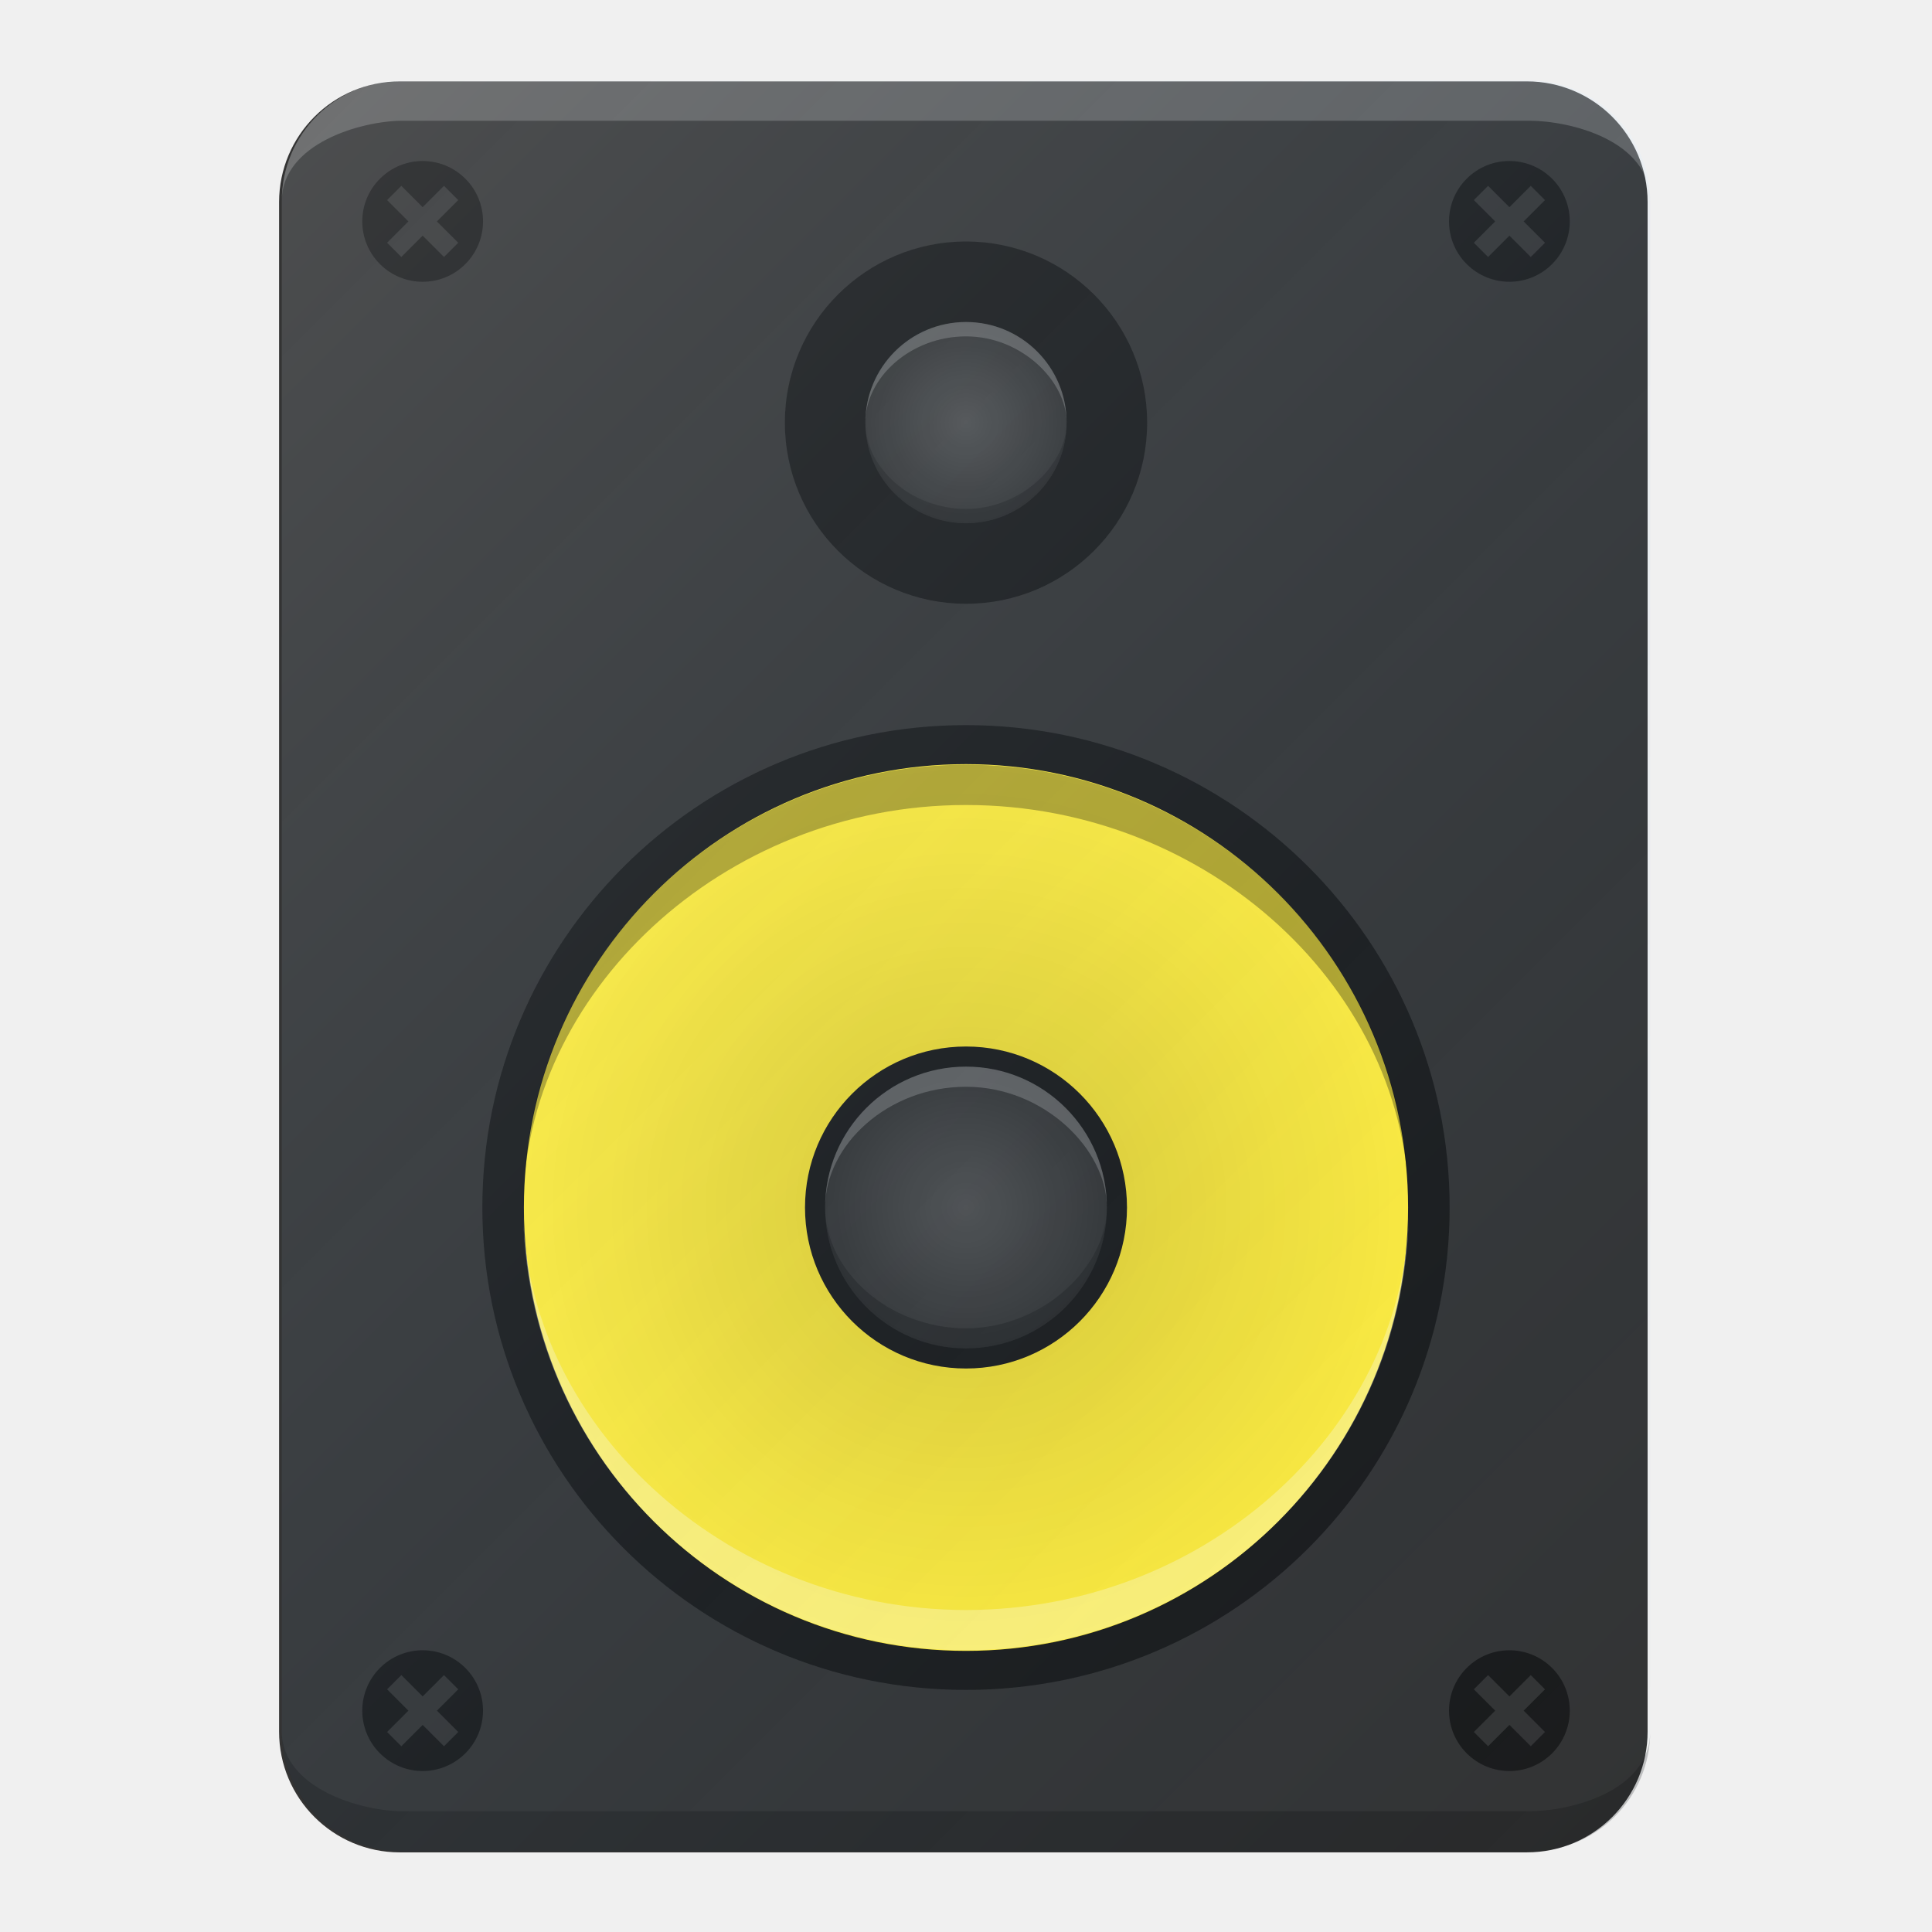
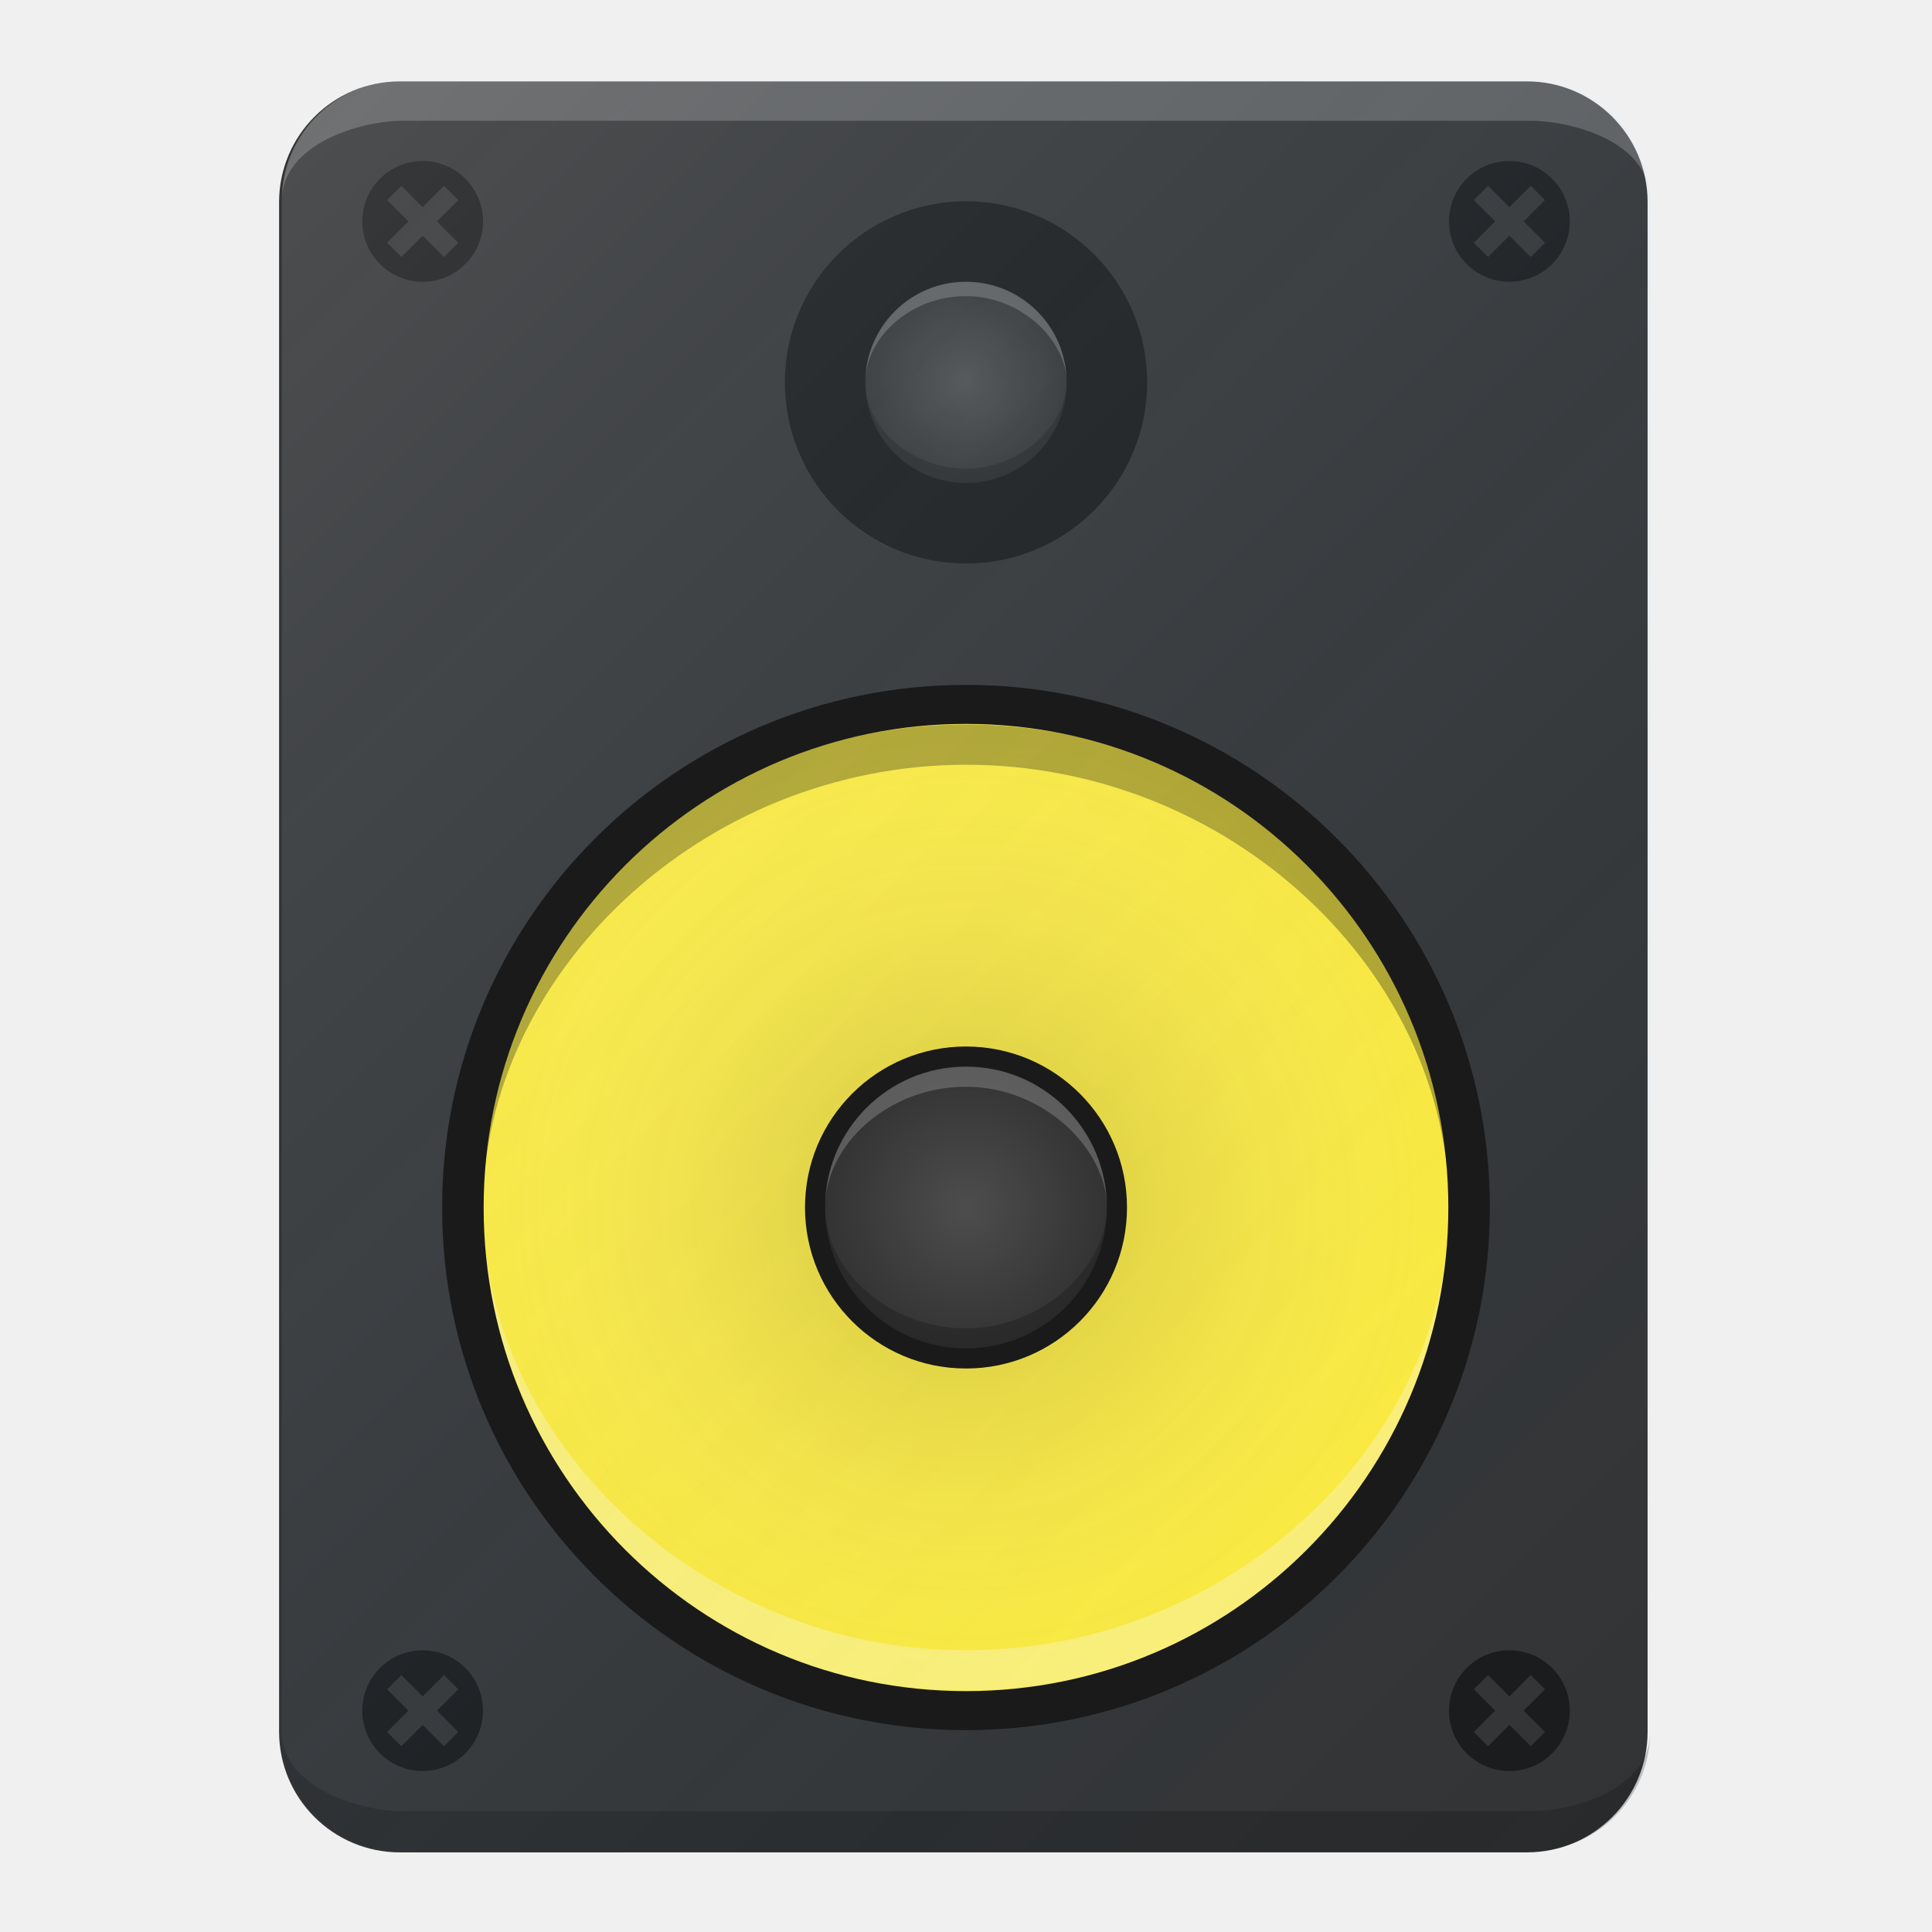
<svg xmlns="http://www.w3.org/2000/svg" xmlns:xlink="http://www.w3.org/1999/xlink" width="48" height="48" id="svg2" version="1.1">
  <defs id="defs4">
    <linearGradient id="linearGradient4402">
      <stop style="stop-color:#ffffff;stop-opacity:0.149;" offset="0" id="stop4404" />
      <stop style="stop-color:#177ed5;stop-opacity:0;" offset="1" id="stop4406" />
    </linearGradient>
    <linearGradient id="linearGradient4156">
      <stop style="stop-color:#000000;stop-opacity:1;" offset="0" id="stop4158" />
      <stop style="stop-color:#ffffff;stop-opacity:1;" offset="1" id="stop4160" />
    </linearGradient>
    <linearGradient id="linearGradient4082">
      <stop style="stop-color:#4d4d4d;stop-opacity:1;" offset="0" id="stop4084" />
      <stop style="stop-color:#333333;stop-opacity:1;" offset="1" id="stop4086" />
    </linearGradient>
    <linearGradient id="linearGradient3982">
-       <stop style="stop-color:#000000;stop-opacity:0.5;" offset="0" id="stop3984" />
-       <stop style="stop-color:#000000;stop-opacity:0;" offset="1" id="stop3986" />
+       <stop style="stop-color:#000000;stop-opacity:0.6;" offset="0" id="stop3984" />
+       <stop style="stop-color:#ffffff;stop-opacity:0;" offset="1" id="stop3986" />
    </linearGradient>
    <linearGradient id="linearGradient3841">
      <stop style="stop-color:#ffffff;stop-opacity:1;" offset="0" id="stop3843" />
      <stop style="stop-color:#ffffff;stop-opacity:0.196;" offset="1" id="stop3845" />
    </linearGradient>
    <linearGradient id="linearGradient3792">
      <stop style="stop-color:#4d4d4d;stop-opacity:1;" offset="0" id="stop3794" />
      <stop style="stop-color:#333333;stop-opacity:1;" offset="1" id="stop3796" />
    </linearGradient>
    <linearGradient id="linearGradient3780">
      <stop style="stop-color:#a4a200;stop-opacity:1;" offset="0" id="stop3782" />
      <stop id="stop3788" offset="0.5" style="stop-color:#c6bf00;stop-opacity:1;" />
      <stop style="stop-color:#fff82c;stop-opacity:1;" offset="1" id="stop3784" />
    </linearGradient>
    <linearGradient id="linearGradient3759">
      <stop style="stop-color:#aeaeae;stop-opacity:1;" offset="0" id="stop3761" />
      <stop id="stop3767" offset="0.918" style="stop-color:#262626;stop-opacity:1;" />
      <stop style="stop-color:#4d4d4d;stop-opacity:1;" offset="1" id="stop3763" />
    </linearGradient>
    <radialGradient xlink:href="#linearGradient3780-7" id="radialGradient3786-0" cx="-14" cy="30" fx="-14" fy="30" r="10" gradientUnits="userSpaceOnUse" />
    <linearGradient id="linearGradient3780-7">
      <stop style="stop-color:#a4a200;stop-opacity:1;" offset="0" id="stop3782-5" />
      <stop id="stop3788-5" offset="0.5" style="stop-color:#c6bf00;stop-opacity:1;" />
      <stop style="stop-color:#fff82c;stop-opacity:1;" offset="1" id="stop3784-6" />
    </linearGradient>
    <linearGradient xlink:href="#linearGradient3841-1" id="linearGradient3847-2" x1="29" y1="1044.362" x2="26" y2="1039.362" gradientUnits="userSpaceOnUse" gradientTransform="translate(0,-0.6603)" />
    <linearGradient id="linearGradient3841-1">
      <stop style="stop-color:#ffffff;stop-opacity:1;" offset="0" id="stop3843-1" />
      <stop style="stop-color:#ffffff;stop-opacity:0.196;" offset="1" id="stop3845-9" />
    </linearGradient>
    <radialGradient xlink:href="#linearGradient3792-6" id="radialGradient3932-4" gradientUnits="userSpaceOnUse" gradientTransform="matrix(1,0,0,1.25,0,-5.375)" cx="3" cy="21.5" fx="3" fy="21.5" r="2" />
    <linearGradient id="linearGradient3792-6">
      <stop style="stop-color:#5a5a5a;stop-opacity:1;" offset="0" id="stop3794-1" />
      <stop style="stop-color:#333333;stop-opacity:1;" offset="1" id="stop3796-1" />
    </linearGradient>
    <linearGradient xlink:href="#linearGradient3841-1-1" id="linearGradient3936-7" gradientUnits="userSpaceOnUse" gradientTransform="translate(0,-0.6603)" x1="29" y1="1044.362" x2="26" y2="1039.362" />
    <linearGradient id="linearGradient3841-1-1">
      <stop style="stop-color:#ffffff;stop-opacity:1;" offset="0" id="stop3843-1-6" />
      <stop style="stop-color:#ffffff;stop-opacity:0.196;" offset="1" id="stop3845-9-2" />
    </linearGradient>
    <linearGradient xlink:href="#linearGradient3841-1-5" id="linearGradient3936-4" gradientUnits="userSpaceOnUse" gradientTransform="translate(0,-0.6603)" x1="29" y1="1044.362" x2="26" y2="1039.362" />
    <linearGradient id="linearGradient3841-1-5">
      <stop style="stop-color:#ffffff;stop-opacity:1;" offset="0" id="stop3843-1-3" />
      <stop style="stop-color:#ffffff;stop-opacity:0.196;" offset="1" id="stop3845-9-0" />
    </linearGradient>
    <linearGradient xlink:href="#linearGradient4165" id="linearGradient4171-1" x1="7" y1="1011.362" x2="41" y2="1045.362" gradientUnits="userSpaceOnUse" gradientTransform="matrix(0.9275362,0,0,0.9578845,-46.77602,45.27886)" />
    <linearGradient id="linearGradient4165">
      <stop style="stop-color:#ffffff;stop-opacity:0.15" offset="0" id="stop4167" />
      <stop style="stop-color:#177ed5;stop-opacity:0;" offset="1" id="stop4169" />
    </linearGradient>
    <radialGradient xlink:href="#linearGradient3982" id="radialGradient4445" gradientUnits="userSpaceOnUse" cx="-14" cy="30" fx="-14" fy="30" r="10" />
    <linearGradient xlink:href="#linearGradient4156" id="linearGradient4447" gradientUnits="userSpaceOnUse" x1="3" y1="24.833" x2="3" y2="18.167" />
    <linearGradient xlink:href="#linearGradient3841-1" id="linearGradient4451" gradientUnits="userSpaceOnUse" gradientTransform="translate(0,-0.6603)" x1="29" y1="1044.362" x2="26" y2="1039.362" />
    <radialGradient xlink:href="#linearGradient4082" id="radialGradient4453" gradientUnits="userSpaceOnUse" gradientTransform="matrix(1,0,0,2,0,4)" cx="-18" cy="-4" fx="-18" fy="-4" r="2" />
    <linearGradient xlink:href="#linearGradient3841-1-1" id="linearGradient4455" gradientUnits="userSpaceOnUse" gradientTransform="translate(0,-0.6603)" x1="29" y1="1044.362" x2="26" y2="1039.362" />
    <linearGradient xlink:href="#linearGradient3841-1-5" id="linearGradient4457" gradientUnits="userSpaceOnUse" gradientTransform="matrix(1.089548,0.3833451,-0.3833451,1.089548,395.0537,-104.6272)" x1="29" y1="1044.362" x2="26" y2="1039.362" />
    <linearGradient xlink:href="#linearGradient4402" id="linearGradient4462" gradientUnits="userSpaceOnUse" gradientTransform="translate(-55.06629,-21.9779)" x1="56.087" y1="1028.449" x2="100" y2="1072.362" />
    <radialGradient xlink:href="#linearGradient3792-9" id="radialGradient4449-3" gradientUnits="userSpaceOnUse" gradientTransform="matrix(1,0,0,1.25,0,-5.375)" cx="3" cy="21.5" fx="3" fy="21.5" r="2" />
    <linearGradient id="linearGradient3792-9">
      <stop style="stop-color:#4d4d4d;stop-opacity:1;" offset="0" id="stop3794-5" />
      <stop style="stop-color:#333333;stop-opacity:1;" offset="1" id="stop3796-5" />
    </linearGradient>
    <radialGradient r="2" fy="21.5" fx="3" cy="21.5" cx="3" gradientTransform="matrix(1,0,0,1.25,0,-5.375)" gradientUnits="userSpaceOnUse" id="radialGradient4596" xlink:href="#linearGradient3792-9" />
-     <radialGradient xlink:href="#linearGradient4082" id="radialGradient4671" cx="3" cy="21.5" fx="3" fy="21.5" r="2" gradientTransform="matrix(1,0,0,1.25,0,-5.375)" gradientUnits="userSpaceOnUse" />
    <radialGradient xlink:href="#linearGradient4082" id="radialGradient4678" gradientUnits="userSpaceOnUse" gradientTransform="matrix(1,0,0,2,0,4)" cx="-18" cy="-4" fx="-18" fy="-4" r="2" />
    <radialGradient xlink:href="#linearGradient3982-8" id="radialGradient4445-4" gradientUnits="userSpaceOnUse" cx="-14" cy="30" fx="-14" fy="30" r="10" />
    <linearGradient id="linearGradient3982-8">
      <stop style="stop-color:#000000;stop-opacity:1;" offset="0" id="stop3984-2" />
      <stop style="stop-color:#000000;stop-opacity:0;" offset="1" id="stop3986-7" />
    </linearGradient>
    <linearGradient xlink:href="#linearGradient4402" id="linearGradient3082" gradientUnits="userSpaceOnUse" gradientTransform="translate(-55.06629,-21.97787)" x1="56.087" y1="1028.449" x2="100" y2="1072.362" />
    <radialGradient xlink:href="#linearGradient3982" id="radialGradient3105" gradientUnits="userSpaceOnUse" cx="-14" cy="30" fx="-14" fy="30" r="10" />
-     <linearGradient xlink:href="#linearGradient4402" id="linearGradient3078" gradientUnits="userSpaceOnUse" gradientTransform="translate(-55,-21.9999)" x1="56.087" y1="1028.449" x2="100" y2="1072.362" />
-     <radialGradient xlink:href="#linearGradient4082" id="radialGradient3099" gradientUnits="userSpaceOnUse" gradientTransform="matrix(1,0,0,2,0,4)" cx="-18" cy="-4" fx="-18" fy="-4" r="2" />
-     <radialGradient xlink:href="#linearGradient3982" id="radialGradient3104" gradientUnits="userSpaceOnUse" cx="-14" cy="30" fx="-14" fy="30" r="10" />
+     <linearGradient xlink:href="#linearGradient4402" id="linearGradient3078" gradientUnits="userSpaceOnUse" gradientTransform="translate(-55,-21.99985)" x1="56.087" y1="1028.449" x2="100" y2="1072.362" />
+     <radialGradient xlink:href="#linearGradient4082" id="radialGradient3084" gradientUnits="userSpaceOnUse" gradientTransform="matrix(1,0,0,1.25,0,-5.375)" cx="3" cy="21.5" fx="3" fy="21.5" r="2" />
+     <radialGradient xlink:href="#linearGradient3982" id="radialGradient3095" gradientUnits="userSpaceOnUse" cx="-14" cy="30" fx="-14" fy="30" r="10" />
+     <radialGradient xlink:href="#linearGradient4082" id="radialGradient3114" gradientUnits="userSpaceOnUse" gradientTransform="matrix(1,0,0,2,0,4)" cx="-18" cy="-4" fx="-18" fy="-4" r="2" />
  </defs>
  <g id="layer1" transform="translate(0,-1004.362)">
    <rect style="fill:#333333;fill-opacity:1;stroke:none" id="rect2983" width="34" height="44" x="6.934" y="1006.384" rx="3" ry="3" />
-     <path style="fill:#ffeb3b;fill-opacity:1;stroke:none" id="path3753" d="m -4,30 a 10,10 0 1 1 -20,0 10,10 0 1 1 20,0 z" transform="matrix(1.15,0,0,1.15,40.1,999.8622)" />
-     <path style="opacity:0.3;fill:url(#radialGradient3104);fill-opacity:1;stroke:none" id="path3753-4" d="m -4,30 a 10,10 0 1 1 -20,0 10,10 0 1 1 20,0 z" transform="matrix(1.1,0,0,1.1,39.4,1001.362)" />
-     <path style="fill:none;stroke:#1a1a1a;stroke-width:1.048;stroke-miterlimit:4;stroke-opacity:1;stroke-dasharray:none" id="path3757" d="m 66.354,21.429 a 11.677,12.429 0 1 1 -23.354,0 11.677,12.429 0 1 1 23.354,0 z" transform="matrix(0.9848254,0,0,0.9252605,-29.84749,1014.535)" />
-     <path style="fill:#1a1a1a;fill-opacity:1;stroke:none" id="path3790-5-7" d="m 5,21.5 a 2,2.5 0 1 1 -4,0 2,2.5 0 1 1 4,0 z" transform="matrix(2,0,0,1.6,18,999.9622)" />
-     <path style="fill:url(#radialGradient4671);fill-opacity:1;stroke:none" id="path3790" d="m 5,21.5 a 2,2.5 0 1 1 -4,0 2,2.5 0 1 1 4,0 z" transform="matrix(1.75,0,0,1.4,18.75,1004.262)" />
-     <path style="fill:#1a1a1a;fill-opacity:1;stroke:none" id="path3790-5" d="m 5,21.5 a 2,2.5 0 1 1 -4,0 2,2.5 0 1 1 4,0 z" transform="matrix(2.25,0,0,1.8,17.25,976.1622)" />
    <path style="fill:#1a1a1a;fill-opacity:1;stroke:none" d="m 11.561,1008.802 c -0.586,-0.586 -1.536,-0.586 -2.121,0 -0.586,0.586 -0.586,1.536 0,2.121 0.586,0.586 1.536,0.586 2.121,0 0.586,-0.586 0.586,-1.536 0,-2.121 z m -0.53,0.177 0.354,0.354 -0.53,0.53 0.53,0.53 -0.354,0.354 -0.53,-0.53 -0.53,0.53 -0.354,-0.354 0.53,-0.53 -0.53,-0.53 0.354,-0.354 0.53,0.53 0.53,-0.53 z" id="path4290" />
    <path style="fill:#1a1a1a;fill-opacity:1;stroke:none" d="m 38.561,1008.802 c -0.586,-0.586 -1.536,-0.586 -2.121,0 -0.586,0.586 -0.586,1.536 0,2.121 0.586,0.586 1.536,0.586 2.121,0 0.586,-0.586 0.586,-1.536 0,-2.121 z m -0.53,0.177 0.354,0.354 -0.53,0.53 0.53,0.53 -0.354,0.354 -0.53,-0.53 -0.53,0.53 -0.354,-0.354 0.53,-0.53 -0.53,-0.53 0.354,-0.354 0.53,0.53 0.53,-0.53 z" id="path4290-4" />
    <path style="fill:#1a1a1a;fill-opacity:1;stroke:none" d="m 38.561,1045.802 c -0.586,-0.586 -1.536,-0.586 -2.121,0 -0.586,0.586 -0.586,1.536 0,2.121 0.586,0.586 1.536,0.586 2.121,0 0.586,-0.586 0.586,-1.536 0,-2.121 z m -0.53,0.177 0.354,0.354 -0.53,0.53 0.53,0.53 -0.354,0.354 -0.53,-0.53 -0.53,0.53 -0.354,-0.354 0.53,-0.53 -0.53,-0.53 0.354,-0.354 0.53,0.53 0.53,-0.53 z" id="path4290-1" />
    <path style="fill:#1a1a1a;fill-opacity:1;stroke:none" d="m 11.561,1045.802 c -0.586,-0.586 -1.536,-0.586 -2.121,0 -0.586,0.586 -0.586,1.536 0,2.121 0.586,0.586 1.536,0.586 2.121,0 0.586,-0.586 0.586,-1.536 0,-2.121 z m -0.53,0.177 0.354,0.354 -0.53,0.53 0.53,0.53 -0.354,0.354 -0.53,-0.53 -0.53,0.53 -0.354,-0.354 0.53,-0.53 -0.53,-0.53 0.354,-0.354 0.53,0.53 0.53,-0.53 z" id="path4290-43" />
    <path style="opacity:0.2;fill:#ffffff;fill-opacity:1;stroke:none" d="m 10,1006.362 28,0 c 1.662,0 3,1.327 3,3 0,-1.519 -2,-2 -3,-2 -1,0 -27,0 -28,0 -1,0 -3,0.555 -3,2 -1e-7,-1.688 1.355,-3 3,-3 z" id="rect2983-1" />
    <path style="opacity:0.2;fill:#000000;fill-opacity:1;stroke:none" d="m 10,1050.362 28,0 c 1.662,0 3,-1.327 3,-3 0,1.519 -2,2 -3,2 -1,0 -27,0 -28,0 -1,0 -3,-0.555 -3,-2 -10e-8,1.688 1.355,3 3,3 z" id="rect2983-1-1" />
-     <path style="opacity:0.2;fill:#ffffff;fill-opacity:1;stroke:none" d="m 27.5,1034.362 c 0,-1.448 -1.567,-3 -3.5,-3 -1.933,0 -3.5,1.442 -3.5,3 0,-1.933 1.567,-3.5 3.5,-3.5 1.933,0 3.5,1.567 3.5,3.5 z" id="path3790-6" />
-     <path style="opacity:0.2;fill:#000000;fill-opacity:1;stroke:none" d="m 27.5,1034.362 c 0,1.448 -1.567,3 -3.5,3 -1.933,0 -3.5,-1.442 -3.5,-3 0,1.933 1.567,3.5 3.5,3.5 1.933,0 3.5,-1.567 3.5,-3.5 z" id="path3790-6-4" />
-     <path style="fill:url(#radialGradient3099);fill-opacity:1;stroke:none" id="path3755" d="m -16,-4 a 2,4 0 1 1 -4,0 2,4 0 1 1 4,0 z" transform="matrix(1.25,0,0,0.625,46.5,1017.362)" />
-     <path style="opacity:0.2;fill:#ffffff;fill-opacity:1;stroke:none" d="m 26.5,1014.862 c 0,-1.034 -1.119,-2.143 -2.5,-2.143 -1.381,0 -2.5,1.03 -2.5,2.143 0,-1.381 1.119,-2.5 2.5,-2.5 1.381,0 2.5,1.119 2.5,2.5 z" id="path3790-6-46" />
-     <path style="opacity:0.2;fill:#000000;fill-opacity:1;stroke:none" d="m 26.5,1014.862 c 0,1.034 -1.119,2.143 -2.5,2.143 -1.381,0 -2.5,-1.03 -2.5,-2.143 0,1.381 1.119,2.5 2.5,2.5 1.381,0 2.5,-1.119 2.5,-2.5 z" id="path3790-6-4-8" />
-     <path style="opacity:0.3;fill:#000000;fill-opacity:1;stroke:none" d="m 35,1034.362 c 0,-5.343 -4.925,-10 -11,-10 -6.075,0 -11,4.716 -11,10 0,-6.075 4.925,-11 11,-11 6.075,0 11,4.925 11,11 z" id="path3753-4-8-0" />
-     <path style="opacity:0.3;fill:#ffffff;fill-opacity:1;stroke:none" d="m 35,1034.362 c 0,5.343 -4.925,10 -11,10 -6.075,0 -11,-4.716 -11,-10 0,6.075 4.925,11 11,11 6.075,0 11,-4.925 11,-11 z" id="path3753-4-8-0-0" />
+     <g id="g3107" transform="translate(0,-1)">
+       <path transform="matrix(2.25,0,0,1.8,17.25,976.1622)" d="m 5,21.5 a 2,2.5 0 1 1 -4,0 2,2.5 0 1 1 4,0 z" id="path3790-5" style="fill:#1a1a1a;fill-opacity:1;stroke:none" />
+       <g id="g3102">
+         <path style="fill:url(#radialGradient3114);fill-opacity:1;stroke:none" id="path3755" d="m -16,-4 a 2,4 0 1 1 -4,0 2,4 0 1 1 4,0 z" transform="matrix(1.25,0,0,0.625,46.5,1017.362)" />
+         <path style="opacity:0.2;fill:#ffffff;fill-opacity:1;stroke:none" d="m 26.5,1014.862 c 0,-1.034 -1.119,-2.143 -2.5,-2.143 -1.381,0 -2.5,1.03 -2.5,2.143 0,-1.381 1.119,-2.5 2.5,-2.5 1.381,0 2.5,1.119 2.5,2.5 z" id="path3790-6-46" />
+         <path style="opacity:0.2;fill:#000000;fill-opacity:1;stroke:none" d="m 26.5,1014.862 c 0,1.034 -1.119,2.143 -2.5,2.143 -1.381,0 -2.5,-1.03 -2.5,-2.143 0,1.381 1.119,2.5 2.5,2.5 1.381,0 2.5,-1.119 2.5,-2.5 z" id="path3790-6-4-8" />
+       </g>
+     </g>
+     <path style="fill:#ffeb3b;fill-opacity:1;stroke:none" id="path3753" d="m -4,30 a 10,10 0 1 1 -20,0 10,10 0 1 1 20,0 z" transform="matrix(1.25,0,0,1.25,41.5,996.8622)" />
+     <path style="opacity:0.3;fill:#000000;fill-opacity:1;stroke:none" d="m 36,1034.362 c 0,-5.808 -5.397,-11 -12,-11 -6.603,0 -12,5.257 -12,11 0,-7 5.397,-12 12,-12 6.603,0 12,5 12,12 z" id="path3753-4-8-0" />
+     <path style="opacity:0.3;fill:#ffffff;fill-opacity:1;stroke:none" d="m 36,1034.362 c 0,5.808 -5.397,11 -12,11 -6.603,0 -12,-5.257 -12,-11 0,7 5.397,12 12,12 6.603,0 12,-5 12,-12 z" id="path3753-4-8-0-0" />
    <rect style="fill:url(#linearGradient3078);fill-opacity:1;stroke:none" id="rect2983-7" width="34" height="44" x="7" y="1006.362" rx="3" ry="3" />
+     <path style="fill:none;stroke:#1a1a1a;stroke-width:0.964;stroke-miterlimit:4;stroke-opacity:1;stroke-dasharray:none" id="path3757" d="m 66.354,21.429 a 11.677,12.429 0 1 1 -23.354,0 11.677,12.429 0 1 1 23.354,0 z" transform="matrix(1.070462,0,0,1.005718,-34.52988,1012.811)" />
+     <path style="opacity:0.3;fill:url(#radialGradient3095);fill-opacity:1;stroke:none" id="path3753-4" d="m -4,30 a 10,10 0 1 1 -20,0 10,10 0 1 1 20,0 z" transform="matrix(1.2,0,0,1.2,40.8,998.3622)" />
+     <g id="g3078" transform="translate(-1e-6,-4e-5)">
+       <path transform="matrix(2,0,0,1.6,18,999.9622)" d="M 5,21.5 C 5,22.881 4.105,24 3,24 1.895,24 1,22.881 1,21.5 1,20.119 1.895,19 3,19 c 1.105,0 2,1.119 2,2.5 z" id="path3790-5-7" style="fill:#1a1a1a;fill-opacity:1;stroke:none" />
+       <path transform="matrix(1.75,0,0,1.4,18.75,1004.262)" d="M 5,21.5 C 5,22.881 4.105,24 3,24 1.895,24 1,22.881 1,21.5 1,20.119 1.895,19 3,19 c 1.105,0 2,1.119 2,2.5 z" id="path3790" style="fill:url(#radialGradient3084);fill-opacity:1;stroke:none" />
+       <path id="path3790-6" d="m 27.5,1034.362 c 0,-1.448 -1.567,-3 -3.5,-3 -1.933,0 -3.5,1.442 -3.5,3 0,-1.933 1.567,-3.5 3.5,-3.5 1.933,0 3.5,1.567 3.5,3.5 z" style="opacity:0.2;fill:#ffffff;fill-opacity:1;stroke:none" />
+       <path id="path3790-6-4" d="m 27.5,1034.362 c 0,1.448 -1.567,3 -3.5,3 -1.933,0 -3.5,-1.442 -3.5,-3 0,1.933 1.567,3.5 3.5,3.5 1.933,0 3.5,-1.567 3.5,-3.5 z" style="opacity:0.2;fill:#000000;fill-opacity:1;stroke:none" />
+     </g>
  </g>
</svg>
